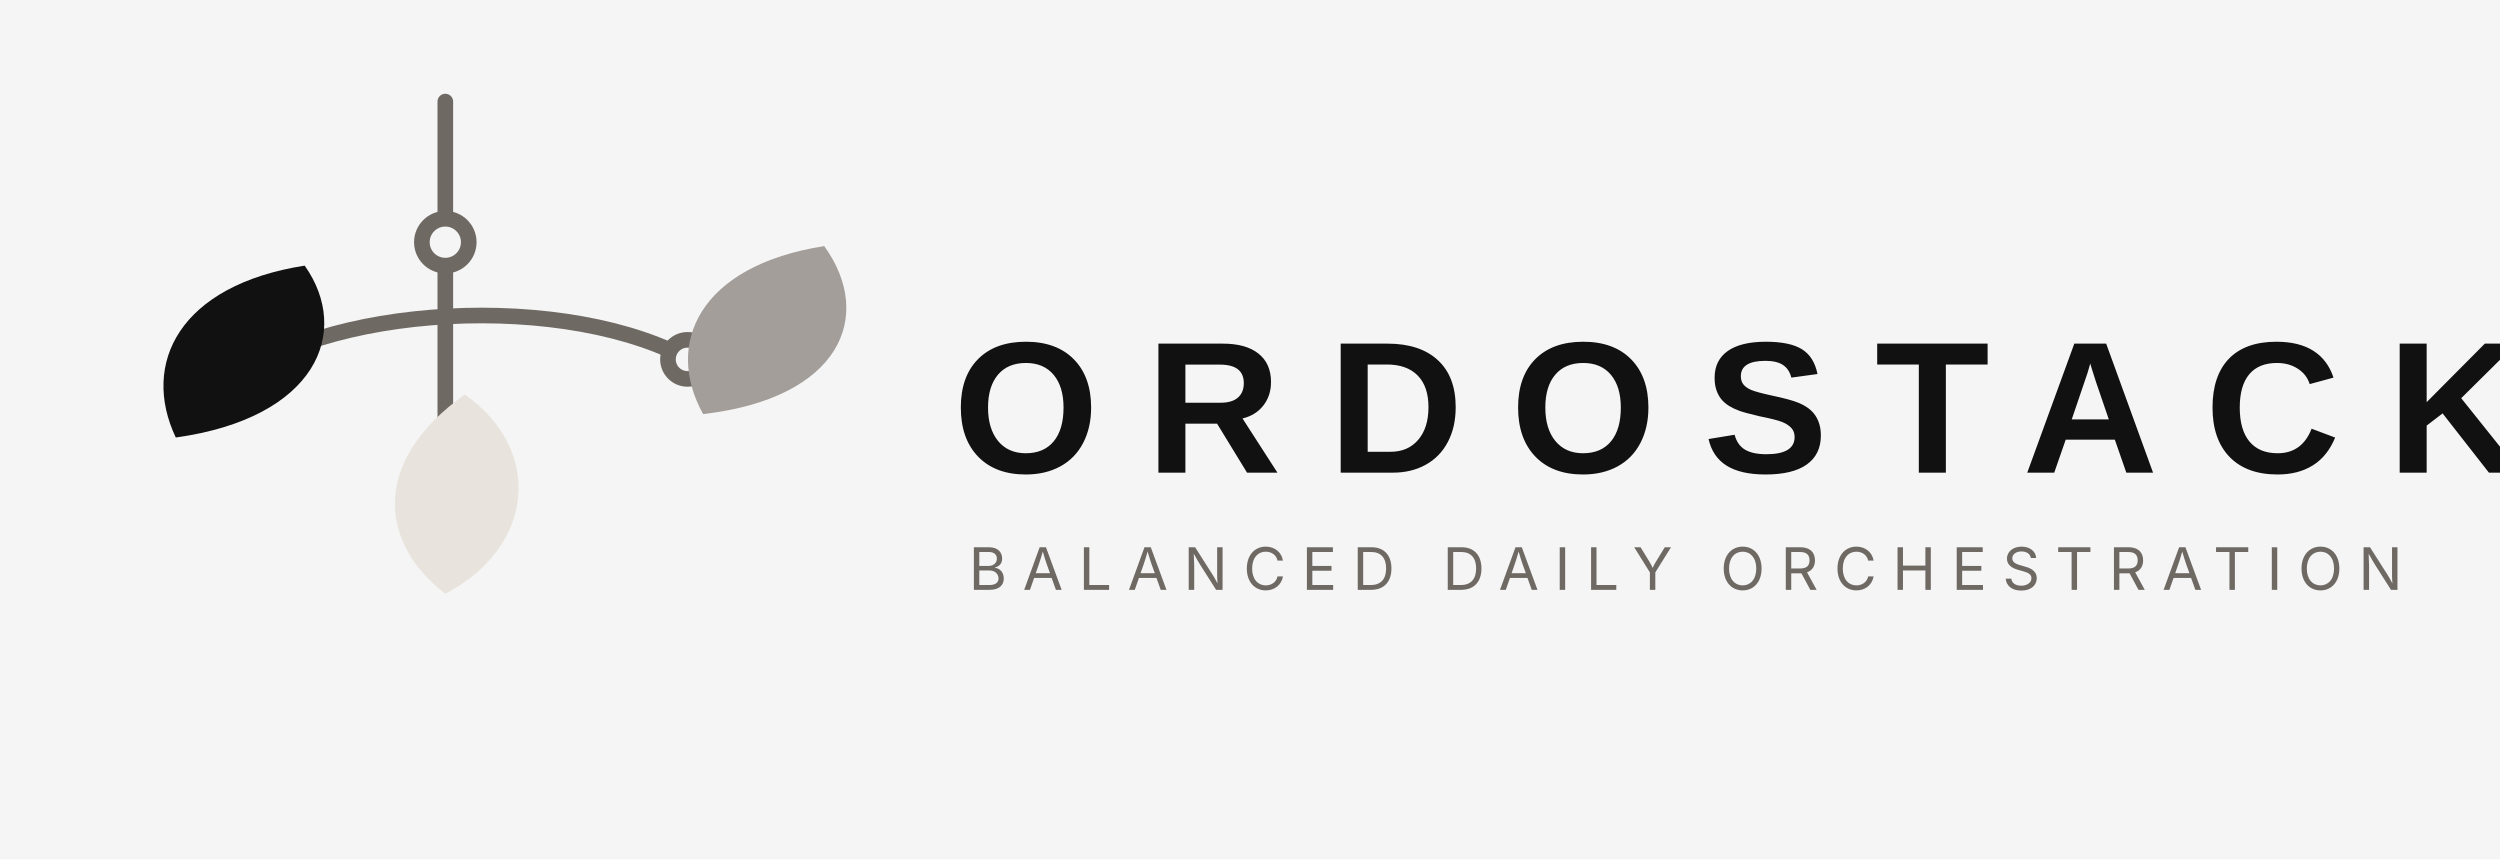
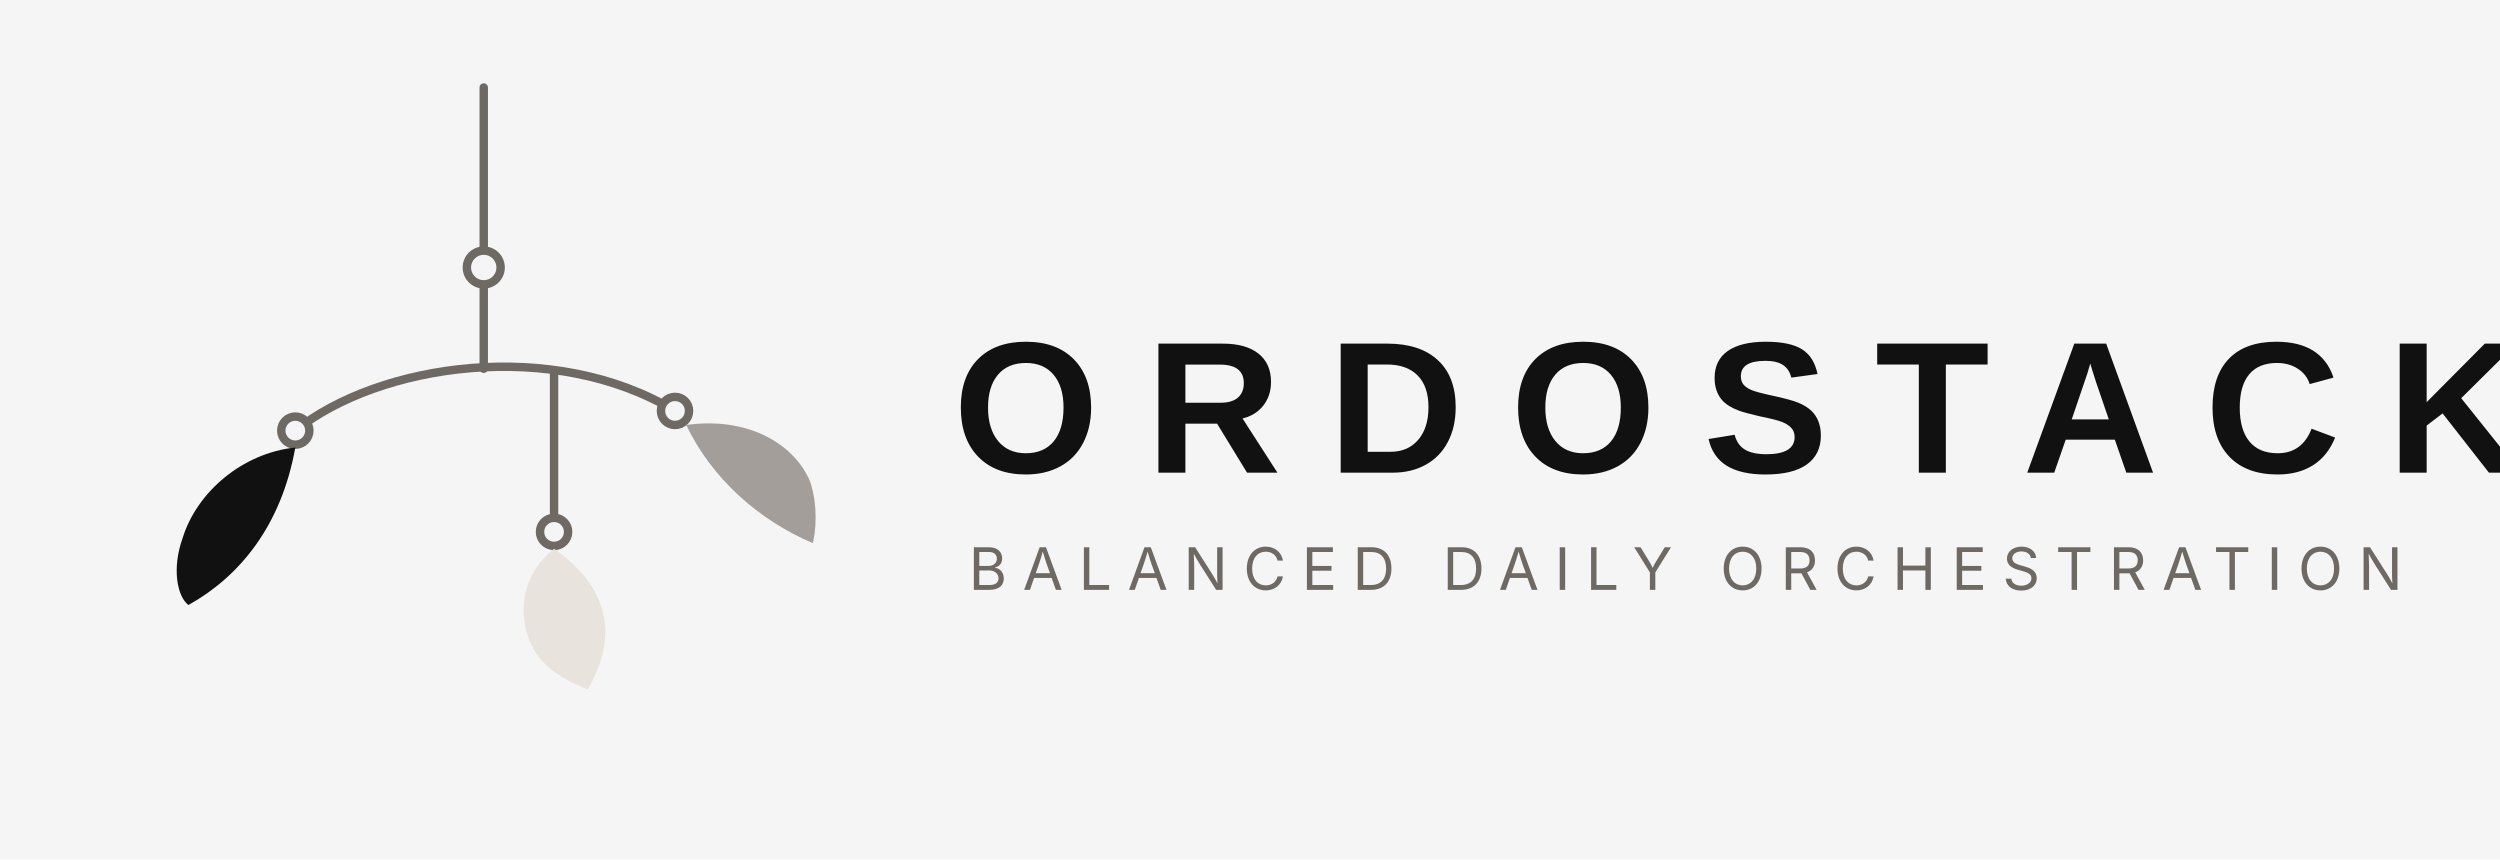
<svg xmlns="http://www.w3.org/2000/svg" width="640" height="220" viewBox="0 0 640 220" fill="none" role="img" aria-labelledby="title desc">
  <rect width="640" height="220" fill="#F5F5F5" />
-   <g transform="translate(42 26)">
-     <path d="M72 0V31" stroke="#6F6964" stroke-width="4" stroke-linecap="round" />
-     <circle cx="72" cy="36" r="6" fill="#F5F5F5" stroke="#6F6964" stroke-width="4" />
-     <path d="M16 73C39 52 104 48 136 67" stroke="#6F6964" stroke-width="4" stroke-linecap="round" />
-     <circle cx="19" cy="71" r="5" fill="#F5F5F5" stroke="#6F6964" stroke-width="4" />
-     <circle cx="134" cy="66" r="5" fill="#F5F5F5" stroke="#6F6964" stroke-width="4" />
-     <path d="M72 43V96" stroke="#6F6964" stroke-width="4" stroke-linecap="round" />
-     <circle cx="72" cy="99" r="5" fill="#F5F5F5" stroke="#6F6964" stroke-width="4" />
-     <path d="M3 86C-6 67 4 47 36 42C48 59 39 81 3 86Z" fill="#111111" />
-     <path d="M138 80C128 62 137 42 169 37C182 55 173 76 138 80Z" fill="#A39E9A" />
-     <path d="M72 126C55 113 53 92 77 75C97 89 95 114 72 126Z" fill="#E8E3DC" />
+   <g transform="translate(36 8) scale(.72)">
+     <path d="M122 20V77" stroke="#6F6964" stroke-width="3" stroke-linecap="round" />
+     <circle cx="122" cy="84" r="6" fill="#F5F5F5" stroke="#6F6964" stroke-width="3" />
+     <path d="M122 91V120" stroke="#6F6964" stroke-width="3" stroke-linecap="round" />
+     <path d="M55 142C85 118 147 109 190 135" stroke="#6F6964" stroke-width="3" stroke-linecap="round" />
+     <circle cx="55" cy="142" r="5" fill="#F5F5F5" stroke="#6F6964" stroke-width="3" />
+     <circle cx="190" cy="135" r="5" fill="#F5F5F5" stroke="#6F6964" stroke-width="3" />
+     <path d="M147 121V173" stroke="#6F6964" stroke-width="3" stroke-linecap="round" />
+     <circle cx="147" cy="178" r="5" fill="#F5F5F5" stroke="#6F6964" stroke-width="3" />
+     <path d="M55 148C36 150 20 164 15 180C11 191 13 201 17 204C35 194 50 176 55 148Z" fill="#111111" />
+     <path d="M194 140C215 137 232 146 238 160C241 169 240 178 239 182C220 174 203 159 194 140Z" fill="#A39E9A" />
+     <path d="M147 184C133 195 134 213 142 223C147 229 154 232 159 234C167 220 171 201 147 184Z" fill="#E8E3DC" />
  </g>
  <text x="244" y="121" fill="#111111" font-family="Avenir Next, Segoe UI, Arial, sans-serif" font-size="48" font-weight="600" letter-spacing="12">ORDOSTACK</text>
  <text x="248" y="151" fill="#6F6964" font-family="Inter, Helvetica Neue, Arial, sans-serif" font-size="15" letter-spacing="4">BALANCED DAILY ORCHESTRATION</text>
</svg>
